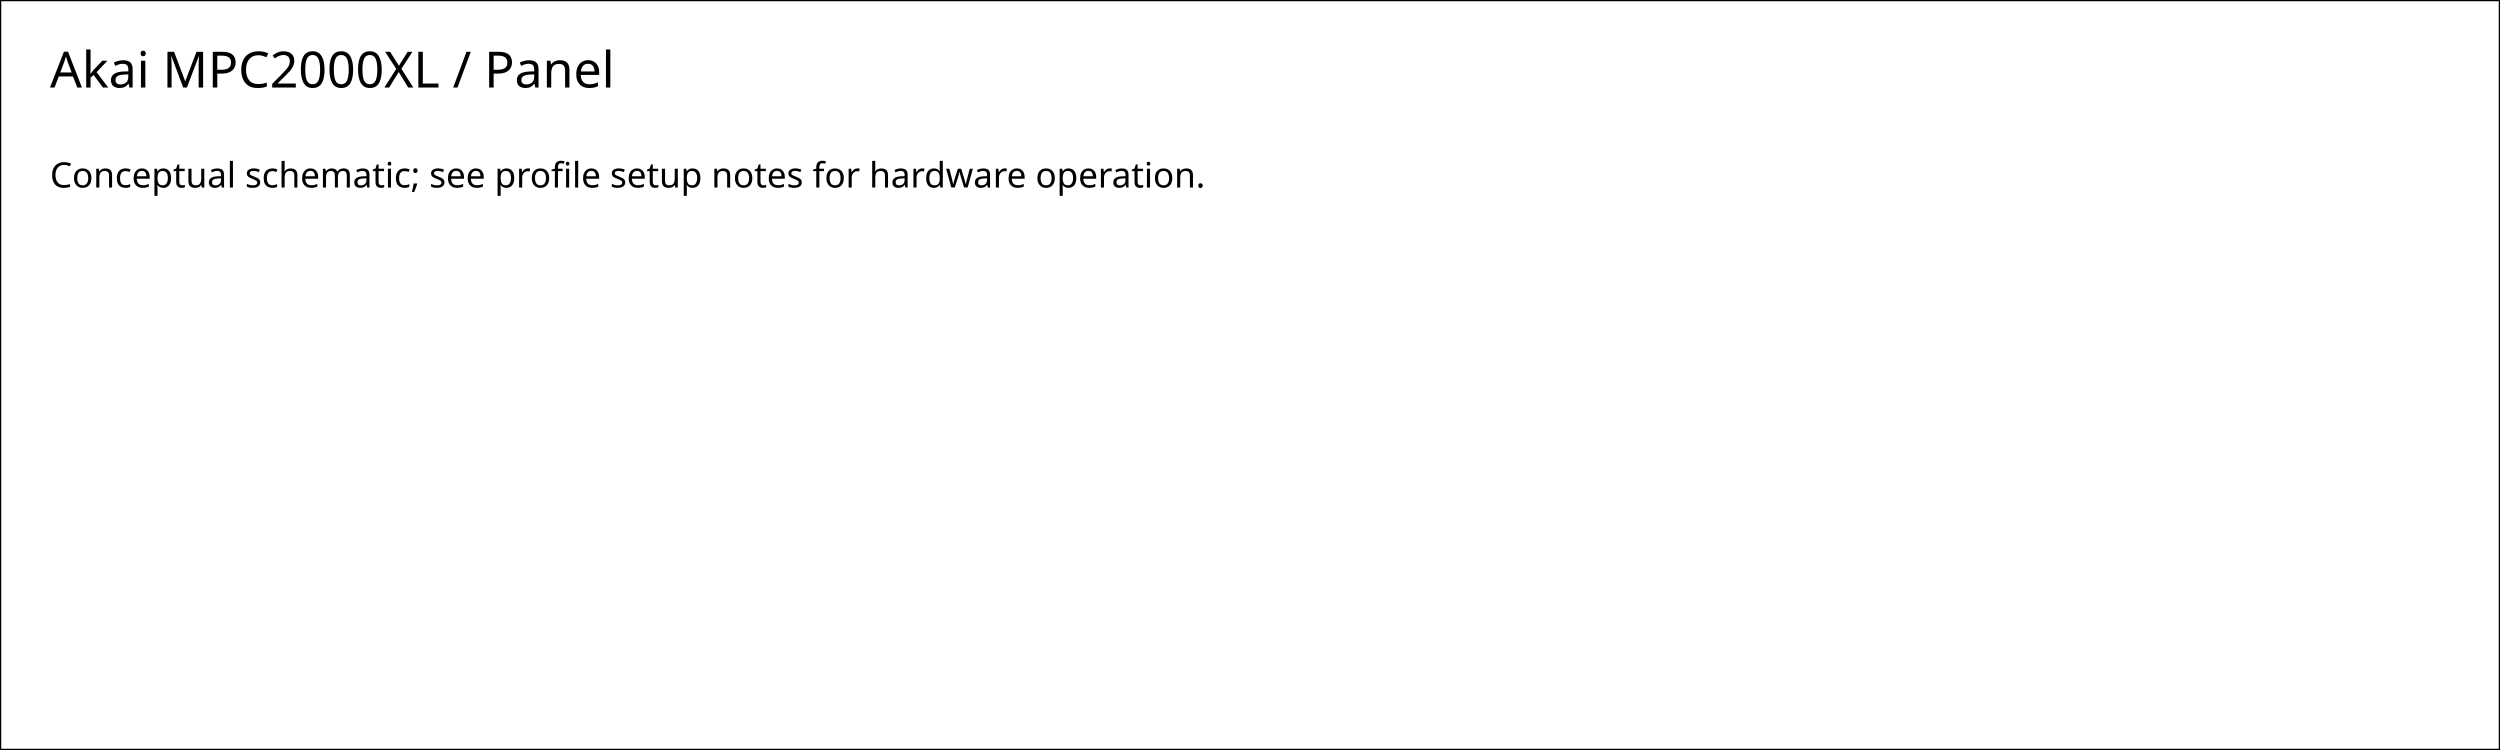
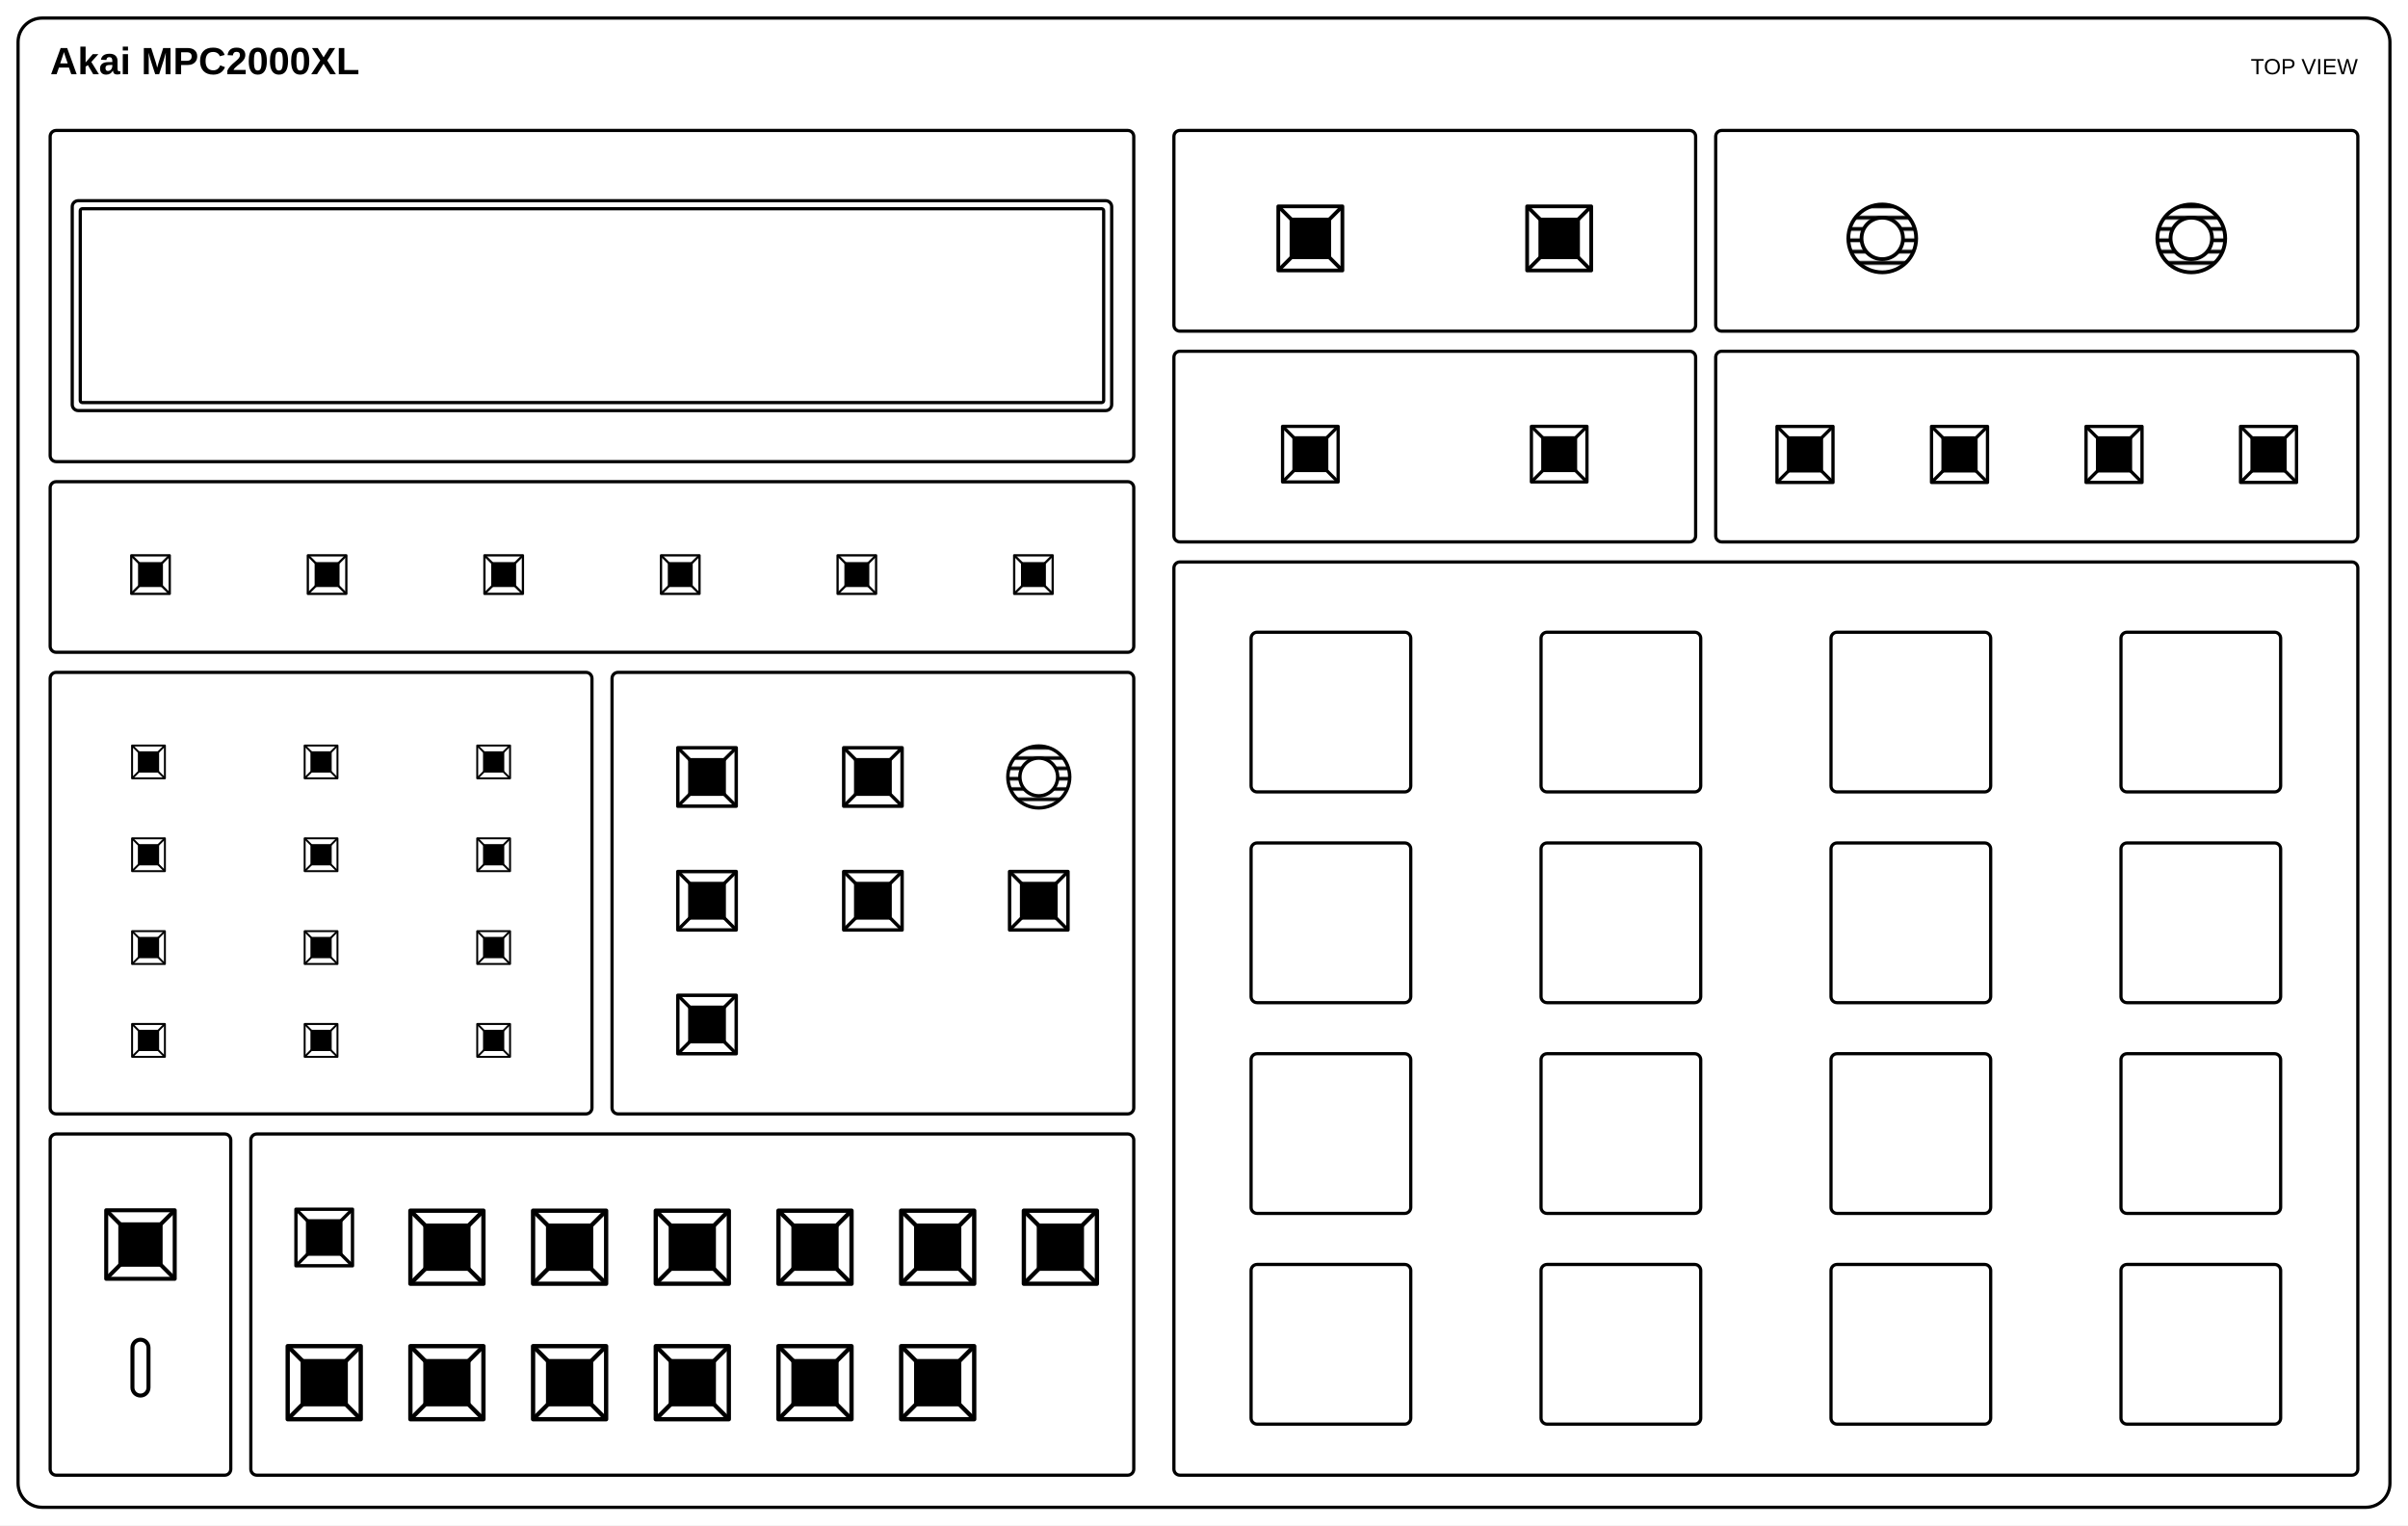
- <svg xmlns="http://www.w3.org/2000/svg" viewBox="0 0 1000 300" role="img" aria-labelledby="title description">
-   <rect width="1000" height="300" fill="#fff" stroke="#000" />
-   <text x="20" y="35" font-family="sans-serif" font-size="20" fill="#000">Akai MPC2000XL / Panel</text>
-   <text x="20" y="75" font-family="sans-serif" font-size="14" fill="#000">Conceptual schematic; see profile setup notes for hardware operation.</text>
+ <svg xmlns="http://www.w3.org/2000/svg" viewBox="0 0 1200 760" role="img" aria-labelledby="title description">
+   <defs>
+     <pattern id="tactile-stripes" width="6" height="6" patternUnits="userSpaceOnUse">
+       <rect width="6" height="6" fill="#fff" />
+       <path d="M0 3H6" stroke="#000" stroke-width="2" />
+     </pattern>
+     <pattern id="tactile-dots" width="8" height="8" patternUnits="userSpaceOnUse">
+       <rect width="8" height="8" fill="#fff" />
+       <circle cx="2" cy="2" r="1.5" fill="#000" />
+       <circle cx="6" cy="6" r="1.5" fill="#000" />
+     </pattern>
+   </defs>
+   <style>text{font-family:Arial,Helvetica,sans-serif;fill:#000;stroke:none}.line{fill:#fff;stroke:#000;stroke-width:1.6;stroke-linejoin:round;stroke-linecap:round}.thin{fill:none;stroke:#000;stroke-width:1;stroke-linejoin:round;stroke-linecap:round}</style>
+   <rect x="0" y="0" width="1200" height="760" fill="#fff" stroke="none" stroke-width="1.6" />
+   <rect x="9" y="9" width="1182" height="742" fill="#fff" stroke="#000" stroke-width="1.6" rx="12" />
+   <text x="25" y="37" fill="#000" font-family="Arial,Helvetica,sans-serif" font-size="19" text-anchor="start" font-weight="bold">Akai MPC2000XL</text>
+   <text x="1175" y="37" fill="#000" font-family="Arial,Helvetica,sans-serif" font-size="11" text-anchor="end">TOP VIEW</text>
+   <rect x="25" y="65" width="540" height="165" fill="#fff" stroke="#000" stroke-width="1.6" rx="3" />
+   <g id="lcd-lcd" data-kind="screen" aria-label="LCD">
+     <rect x="36" y="100" width="518" height="104.57" fill="#fff" stroke="#000" stroke-width="1.6" rx="3" />
+     <rect x="40" y="104" width="510" height="96.57" fill="#fff" stroke="#000" stroke-width="1.6" rx="1" />
+   </g>
+   <rect x="25" y="240" width="540" height="85" fill="#fff" stroke="#000" stroke-width="1.6" rx="3" />
+   <g id="function-keys-f1" data-kind="button" aria-label="F1">
+     <svg data-symbol="button" x="63.715" y="275.000" width="22.570" height="22.570" viewBox="0 0 40 40">
+       <g fill="none" stroke="#000" stroke-width="2" stroke-linejoin="round">
+         <rect x="3" y="3" width="34" height="34" fill="#fff" />
+         <path d="M3 3L10 10M37 3L30 10M3 37L10 30M37 37L30 30" />
+         <rect x="10" y="10" width="20" height="20" fill="#000" />
+       </g>
+     </svg>
+   </g>
+   <g id="function-keys-f2" data-kind="button" aria-label="F2">
+     <svg data-symbol="button" x="151.715" y="275.000" width="22.570" height="22.570" viewBox="0 0 40 40">
+       <g fill="none" stroke="#000" stroke-width="2" stroke-linejoin="round">
+         <rect x="3" y="3" width="34" height="34" fill="#fff" />
+         <path d="M3 3L10 10M37 3L30 10M3 37L10 30M37 37L30 30" />
+         <rect x="10" y="10" width="20" height="20" fill="#000" />
+       </g>
+     </svg>
+   </g>
+   <g id="function-keys-f3" data-kind="button" aria-label="F3">
+     <svg data-symbol="button" x="239.715" y="275.000" width="22.570" height="22.570" viewBox="0 0 40 40">
+       <g fill="none" stroke="#000" stroke-width="2" stroke-linejoin="round">
+         <rect x="3" y="3" width="34" height="34" fill="#fff" />
+         <path d="M3 3L10 10M37 3L30 10M3 37L10 30M37 37L30 30" />
+         <rect x="10" y="10" width="20" height="20" fill="#000" />
+       </g>
+     </svg>
+   </g>
+   <g id="function-keys-f4" data-kind="button" aria-label="F4">
+     <svg data-symbol="button" x="327.715" y="275.000" width="22.570" height="22.570" viewBox="0 0 40 40">
+       <g fill="none" stroke="#000" stroke-width="2" stroke-linejoin="round">
+         <rect x="3" y="3" width="34" height="34" fill="#fff" />
+         <path d="M3 3L10 10M37 3L30 10M3 37L10 30M37 37L30 30" />
+         <rect x="10" y="10" width="20" height="20" fill="#000" />
+       </g>
+     </svg>
+   </g>
+   <g id="function-keys-f5" data-kind="button" aria-label="F5">
+     <svg data-symbol="button" x="415.715" y="275.000" width="22.570" height="22.570" viewBox="0 0 40 40">
+       <g fill="none" stroke="#000" stroke-width="2" stroke-linejoin="round">
+         <rect x="3" y="3" width="34" height="34" fill="#fff" />
+         <path d="M3 3L10 10M37 3L30 10M3 37L10 30M37 37L30 30" />
+         <rect x="10" y="10" width="20" height="20" fill="#000" />
+       </g>
+     </svg>
+   </g>
+   <g id="function-keys-f6" data-kind="button" aria-label="F6">
+     <svg data-symbol="button" x="503.715" y="275.000" width="22.570" height="22.570" viewBox="0 0 40 40">
+       <g fill="none" stroke="#000" stroke-width="2" stroke-linejoin="round">
+         <rect x="3" y="3" width="34" height="34" fill="#fff" />
+         <path d="M3 3L10 10M37 3L30 10M3 37L10 30M37 37L30 30" />
+         <rect x="10" y="10" width="20" height="20" fill="#000" />
+       </g>
+     </svg>
+   </g>
+   <rect x="25" y="335" width="270" height="220" fill="#fff" stroke="#000" stroke-width="1.6" rx="3" />
+   <g id="numeric-mode-7" data-kind="button" aria-label="7">
+     <svg data-symbol="button" x="64.378" y="370.000" width="19.244" height="19.244" viewBox="0 0 40 40">
+       <g fill="none" stroke="#000" stroke-width="2" stroke-linejoin="round">
+         <rect x="3" y="3" width="34" height="34" fill="#fff" />
+         <path d="M3 3L10 10M37 3L30 10M3 37L10 30M37 37L30 30" />
+         <rect x="10" y="10" width="20" height="20" fill="#000" />
+       </g>
+     </svg>
+   </g>
+   <g id="numeric-mode-8" data-kind="button" aria-label="8">
+     <svg data-symbol="button" x="150.378" y="370.000" width="19.244" height="19.244" viewBox="0 0 40 40">
+       <g fill="none" stroke="#000" stroke-width="2" stroke-linejoin="round">
+         <rect x="3" y="3" width="34" height="34" fill="#fff" />
+         <path d="M3 3L10 10M37 3L30 10M3 37L10 30M37 37L30 30" />
+         <rect x="10" y="10" width="20" height="20" fill="#000" />
+       </g>
+     </svg>
+   </g>
+   <g id="numeric-mode-9" data-kind="button" aria-label="9">
+     <svg data-symbol="button" x="236.378" y="370.000" width="19.244" height="19.244" viewBox="0 0 40 40">
+       <g fill="none" stroke="#000" stroke-width="2" stroke-linejoin="round">
+         <rect x="3" y="3" width="34" height="34" fill="#fff" />
+         <path d="M3 3L10 10M37 3L30 10M3 37L10 30M37 37L30 30" />
+         <rect x="10" y="10" width="20" height="20" fill="#000" />
+       </g>
+     </svg>
+   </g>
+   <g id="numeric-mode-4" data-kind="button" aria-label="4">
+     <svg data-symbol="button" x="64.378" y="416.250" width="19.244" height="19.244" viewBox="0 0 40 40">
+       <g fill="none" stroke="#000" stroke-width="2" stroke-linejoin="round">
+         <rect x="3" y="3" width="34" height="34" fill="#fff" />
+         <path d="M3 3L10 10M37 3L30 10M3 37L10 30M37 37L30 30" />
+         <rect x="10" y="10" width="20" height="20" fill="#000" />
+       </g>
+     </svg>
+   </g>
+   <g id="numeric-mode-5" data-kind="button" aria-label="5">
+     <svg data-symbol="button" x="150.378" y="416.250" width="19.244" height="19.244" viewBox="0 0 40 40">
+       <g fill="none" stroke="#000" stroke-width="2" stroke-linejoin="round">
+         <rect x="3" y="3" width="34" height="34" fill="#fff" />
+         <path d="M3 3L10 10M37 3L30 10M3 37L10 30M37 37L30 30" />
+         <rect x="10" y="10" width="20" height="20" fill="#000" />
+       </g>
+     </svg>
+   </g>
+   <g id="numeric-mode-6" data-kind="button" aria-label="6">
+     <svg data-symbol="button" x="236.378" y="416.250" width="19.244" height="19.244" viewBox="0 0 40 40">
+       <g fill="none" stroke="#000" stroke-width="2" stroke-linejoin="round">
+         <rect x="3" y="3" width="34" height="34" fill="#fff" />
+         <path d="M3 3L10 10M37 3L30 10M3 37L10 30M37 37L30 30" />
+         <rect x="10" y="10" width="20" height="20" fill="#000" />
+       </g>
+     </svg>
+   </g>
+   <g id="numeric-mode-1" data-kind="button" aria-label="1">
+     <svg data-symbol="button" x="64.378" y="462.500" width="19.244" height="19.244" viewBox="0 0 40 40">
+       <g fill="none" stroke="#000" stroke-width="2" stroke-linejoin="round">
+         <rect x="3" y="3" width="34" height="34" fill="#fff" />
+         <path d="M3 3L10 10M37 3L30 10M3 37L10 30M37 37L30 30" />
+         <rect x="10" y="10" width="20" height="20" fill="#000" />
+       </g>
+     </svg>
+   </g>
+   <g id="numeric-mode-2" data-kind="button" aria-label="2">
+     <svg data-symbol="button" x="150.378" y="462.500" width="19.244" height="19.244" viewBox="0 0 40 40">
+       <g fill="none" stroke="#000" stroke-width="2" stroke-linejoin="round">
+         <rect x="3" y="3" width="34" height="34" fill="#fff" />
+         <path d="M3 3L10 10M37 3L30 10M3 37L10 30M37 37L30 30" />
+         <rect x="10" y="10" width="20" height="20" fill="#000" />
+       </g>
+     </svg>
+   </g>
+   <g id="numeric-mode-3" data-kind="button" aria-label="3">
+     <svg data-symbol="button" x="236.378" y="462.500" width="19.244" height="19.244" viewBox="0 0 40 40">
+       <g fill="none" stroke="#000" stroke-width="2" stroke-linejoin="round">
+         <rect x="3" y="3" width="34" height="34" fill="#fff" />
+         <path d="M3 3L10 10M37 3L30 10M3 37L10 30M37 37L30 30" />
+         <rect x="10" y="10" width="20" height="20" fill="#000" />
+       </g>
+     </svg>
+   </g>
+   <g id="numeric-mode-0" data-kind="button" aria-label="0">
+     <svg data-symbol="button" x="64.378" y="508.750" width="19.244" height="19.244" viewBox="0 0 40 40">
+       <g fill="none" stroke="#000" stroke-width="2" stroke-linejoin="round">
+         <rect x="3" y="3" width="34" height="34" fill="#fff" />
+         <path d="M3 3L10 10M37 3L30 10M3 37L10 30M37 37L30 30" />
+         <rect x="10" y="10" width="20" height="20" fill="#000" />
+       </g>
+     </svg>
+   </g>
+   <g id="numeric-mode-shift" data-kind="button" aria-label="Shift">
+     <svg data-symbol="button" x="150.378" y="508.750" width="19.244" height="19.244" viewBox="0 0 40 40">
+       <g fill="none" stroke="#000" stroke-width="2" stroke-linejoin="round">
+         <rect x="3" y="3" width="34" height="34" fill="#fff" />
+         <path d="M3 3L10 10M37 3L30 10M3 37L10 30M37 37L30 30" />
+         <rect x="10" y="10" width="20" height="20" fill="#000" />
+       </g>
+     </svg>
+   </g>
+   <g id="numeric-mode-enter" data-kind="button" aria-label="Enter">
+     <svg data-symbol="button" x="236.378" y="508.750" width="19.244" height="19.244" viewBox="0 0 40 40">
+       <g fill="none" stroke="#000" stroke-width="2" stroke-linejoin="round">
+         <rect x="3" y="3" width="34" height="34" fill="#fff" />
+         <path d="M3 3L10 10M37 3L30 10M3 37L10 30M37 37L30 30" />
+         <rect x="10" y="10" width="20" height="20" fill="#000" />
+       </g>
+     </svg>
+   </g>
+   <rect x="305" y="335" width="260" height="220" fill="#fff" stroke="#000" stroke-width="1.6" rx="3" />
+   <g id="data-cursor-main-screen" data-kind="button" aria-label="Main screen">
+     <svg data-symbol="button" x="335.215" y="370.000" width="34.237" height="34.237" viewBox="0 0 40 40">
+       <g fill="none" stroke="#000" stroke-width="2" stroke-linejoin="round">
+         <rect x="3" y="3" width="34" height="34" fill="#fff" />
+         <path d="M3 3L10 10M37 3L30 10M3 37L10 30M37 37L30 30" />
+         <rect x="10" y="10" width="20" height="20" fill="#000" />
+       </g>
+     </svg>
+   </g>
+   <g id="data-cursor-open-window" data-kind="button" aria-label="Open window">
+     <svg data-symbol="button" x="417.882" y="370.000" width="34.237" height="34.237" viewBox="0 0 40 40">
+       <g fill="none" stroke="#000" stroke-width="2" stroke-linejoin="round">
+         <rect x="3" y="3" width="34" height="34" fill="#fff" />
+         <path d="M3 3L10 10M37 3L30 10M3 37L10 30M37 37L30 30" />
+         <rect x="10" y="10" width="20" height="20" fill="#000" />
+       </g>
+     </svg>
+   </g>
+   <g id="data-cursor-data" data-kind="knob" aria-label="Data">
+     <svg data-symbol="knob" x="500.548" y="370.000" width="34.237" height="34.237" viewBox="0 0 40 40">
+       <g fill="none" stroke="#000" stroke-width="2" stroke-linejoin="round">
+         <circle cx="20" cy="20" r="18" fill="url(#tactile-stripes)" />
+         <circle cx="20" cy="20" r="11" fill="#fff" />
+       </g>
+     </svg>
+   </g>
+   <g id="data-cursor-cursor-up" data-kind="button" aria-label="Cursor up">
+     <svg data-symbol="button" x="335.215" y="431.667" width="34.237" height="34.237" viewBox="0 0 40 40">
+       <g fill="none" stroke="#000" stroke-width="2" stroke-linejoin="round">
+         <rect x="3" y="3" width="34" height="34" fill="#fff" />
+         <path d="M3 3L10 10M37 3L30 10M3 37L10 30M37 37L30 30" />
+         <rect x="10" y="10" width="20" height="20" fill="#000" />
+       </g>
+     </svg>
+   </g>
+   <g id="data-cursor-cursor-left" data-kind="button" aria-label="Cursor left">
+     <svg data-symbol="button" x="417.882" y="431.667" width="34.237" height="34.237" viewBox="0 0 40 40">
+       <g fill="none" stroke="#000" stroke-width="2" stroke-linejoin="round">
+         <rect x="3" y="3" width="34" height="34" fill="#fff" />
+         <path d="M3 3L10 10M37 3L30 10M3 37L10 30M37 37L30 30" />
+         <rect x="10" y="10" width="20" height="20" fill="#000" />
+       </g>
+     </svg>
+   </g>
+   <g id="data-cursor-cursor-right" data-kind="button" aria-label="Cursor right">
+     <svg data-symbol="button" x="500.548" y="431.667" width="34.237" height="34.237" viewBox="0 0 40 40">
+       <g fill="none" stroke="#000" stroke-width="2" stroke-linejoin="round">
+         <rect x="3" y="3" width="34" height="34" fill="#fff" />
+         <path d="M3 3L10 10M37 3L30 10M3 37L10 30M37 37L30 30" />
+         <rect x="10" y="10" width="20" height="20" fill="#000" />
+       </g>
+     </svg>
+   </g>
+   <g id="data-cursor-cursor-down" data-kind="button" aria-label="Cursor down">
+     <svg data-symbol="button" x="335.215" y="493.333" width="34.237" height="34.237" viewBox="0 0 40 40">
+       <g fill="none" stroke="#000" stroke-width="2" stroke-linejoin="round">
+         <rect x="3" y="3" width="34" height="34" fill="#fff" />
+         <path d="M3 3L10 10M37 3L30 10M3 37L10 30M37 37L30 30" />
+         <rect x="10" y="10" width="20" height="20" fill="#000" />
+       </g>
+     </svg>
+   </g>
+   <rect x="25" y="565" width="90" height="170" fill="#fff" stroke="#000" stroke-width="1.6" rx="3" />
+   <g id="note-variation-after" data-kind="button" aria-label="After">
+     <svg data-symbol="button" x="49.920" y="600.000" width="40.160" height="40.160" viewBox="0 0 40 40">
+       <g fill="none" stroke="#000" stroke-width="2" stroke-linejoin="round">
+         <rect x="3" y="3" width="34" height="34" fill="#fff" />
+         <path d="M3 3L10 10M37 3L30 10M3 37L10 30M37 37L30 30" />
+         <rect x="10" y="10" width="20" height="20" fill="#000" />
+       </g>
+     </svg>
+   </g>
+   <g id="note-variation-note-variation" data-kind="fader" aria-label="Note variation">
+     <rect data-symbol="fader" x="66.000" y="667.500" width="8.000" height="27.821" rx="4.000" fill="#fff" stroke="#000" stroke-width="2" />
+   </g>
+   <rect x="125" y="565" width="440" height="170" fill="#fff" stroke="#000" stroke-width="1.6" rx="3" />
+   <g id="sequence-transport-tap-tempo-note-repeat" data-kind="button" aria-label="Tap tempo / Note repeat">
+     <svg data-symbol="button" x="144.994" y="600.000" width="33.154" height="33.154" viewBox="0 0 40 40">
+       <g fill="none" stroke="#000" stroke-width="2" stroke-linejoin="round">
+         <rect x="3" y="3" width="34" height="34" fill="#fff" />
+         <path d="M3 3L10 10M37 3L30 10M3 37L10 30M37 37L30 30" />
+         <rect x="10" y="10" width="20" height="20" fill="#000" />
+       </g>
+     </svg>
+   </g>
+   <g id="sequence-transport-undo-seq" data-kind="button" aria-label="Undo seq">
+     <svg data-symbol="button" x="201.301" y="600.000" width="42.827" height="42.827" viewBox="0 0 40 40">
+       <g fill="none" stroke="#000" stroke-width="2" stroke-linejoin="round">
+         <rect x="3" y="3" width="34" height="34" fill="#fff" />
+         <path d="M3 3L10 10M37 3L30 10M3 37L10 30M37 37L30 30" />
+         <rect x="10" y="10" width="20" height="20" fill="#000" />
+       </g>
+     </svg>
+   </g>
+   <g id="sequence-transport-erase" data-kind="button" aria-label="Erase">
+     <svg data-symbol="button" x="262.444" y="600.000" width="42.827" height="42.827" viewBox="0 0 40 40">
+       <g fill="none" stroke="#000" stroke-width="2" stroke-linejoin="round">
+         <rect x="3" y="3" width="34" height="34" fill="#fff" />
+         <path d="M3 3L10 10M37 3L30 10M3 37L10 30M37 37L30 30" />
+         <rect x="10" y="10" width="20" height="20" fill="#000" />
+       </g>
+     </svg>
+   </g>
+   <g id="sequence-transport-step" data-kind="button" aria-label="Step &lt;">
+     <svg data-symbol="button" x="323.586" y="600.000" width="42.827" height="42.827" viewBox="0 0 40 40">
+       <g fill="none" stroke="#000" stroke-width="2" stroke-linejoin="round">
+         <rect x="3" y="3" width="34" height="34" fill="#fff" />
+         <path d="M3 3L10 10M37 3L30 10M3 37L10 30M37 37L30 30" />
+         <rect x="10" y="10" width="20" height="20" fill="#000" />
+       </g>
+     </svg>
+   </g>
+   <g id="sequence-transport-step-2" data-kind="button" aria-label="Step &gt;">
+     <svg data-symbol="button" x="384.729" y="600.000" width="42.827" height="42.827" viewBox="0 0 40 40">
+       <g fill="none" stroke="#000" stroke-width="2" stroke-linejoin="round">
+         <rect x="3" y="3" width="34" height="34" fill="#fff" />
+         <path d="M3 3L10 10M37 3L30 10M3 37L10 30M37 37L30 30" />
+         <rect x="10" y="10" width="20" height="20" fill="#000" />
+       </g>
+     </svg>
+   </g>
+   <g id="sequence-transport-go-to" data-kind="button" aria-label="Go to">
+     <svg data-symbol="button" x="445.872" y="600.000" width="42.827" height="42.827" viewBox="0 0 40 40">
+       <g fill="none" stroke="#000" stroke-width="2" stroke-linejoin="round">
+         <rect x="3" y="3" width="34" height="34" fill="#fff" />
+         <path d="M3 3L10 10M37 3L30 10M3 37L10 30M37 37L30 30" />
+         <rect x="10" y="10" width="20" height="20" fill="#000" />
+       </g>
+     </svg>
+   </g>
+   <g id="sequence-transport-bar" data-kind="button" aria-label="Bar &lt;&lt;">
+     <svg data-symbol="button" x="507.015" y="600.000" width="42.827" height="42.827" viewBox="0 0 40 40">
+       <g fill="none" stroke="#000" stroke-width="2" stroke-linejoin="round">
+         <rect x="3" y="3" width="34" height="34" fill="#fff" />
+         <path d="M3 3L10 10M37 3L30 10M3 37L10 30M37 37L30 30" />
+         <rect x="10" y="10" width="20" height="20" fill="#000" />
+       </g>
+     </svg>
+   </g>
+   <g id="sequence-transport-bar-2" data-kind="button" aria-label="Bar &gt;&gt;">
+     <svg data-symbol="button" x="140.158" y="667.500" width="42.827" height="42.827" viewBox="0 0 40 40">
+       <g fill="none" stroke="#000" stroke-width="2" stroke-linejoin="round">
+         <rect x="3" y="3" width="34" height="34" fill="#fff" />
+         <path d="M3 3L10 10M37 3L30 10M3 37L10 30M37 37L30 30" />
+         <rect x="10" y="10" width="20" height="20" fill="#000" />
+       </g>
+     </svg>
+   </g>
+   <g id="sequence-transport-rec" data-kind="button" aria-label="Rec">
+     <svg data-symbol="button" x="201.301" y="667.500" width="42.827" height="42.827" viewBox="0 0 40 40">
+       <g fill="none" stroke="#000" stroke-width="2" stroke-linejoin="round">
+         <rect x="3" y="3" width="34" height="34" fill="#fff" />
+         <path d="M3 3L10 10M37 3L30 10M3 37L10 30M37 37L30 30" />
+         <rect x="10" y="10" width="20" height="20" fill="#000" />
+       </g>
+     </svg>
+   </g>
+   <g id="sequence-transport-over-dub" data-kind="button" aria-label="Over dub">
+     <svg data-symbol="button" x="262.444" y="667.500" width="42.827" height="42.827" viewBox="0 0 40 40">
+       <g fill="none" stroke="#000" stroke-width="2" stroke-linejoin="round">
+         <rect x="3" y="3" width="34" height="34" fill="#fff" />
+         <path d="M3 3L10 10M37 3L30 10M3 37L10 30M37 37L30 30" />
+         <rect x="10" y="10" width="20" height="20" fill="#000" />
+       </g>
+     </svg>
+   </g>
+   <g id="sequence-transport-stop" data-kind="button" aria-label="Stop">
+     <svg data-symbol="button" x="323.586" y="667.500" width="42.827" height="42.827" viewBox="0 0 40 40">
+       <g fill="none" stroke="#000" stroke-width="2" stroke-linejoin="round">
+         <rect x="3" y="3" width="34" height="34" fill="#fff" />
+         <path d="M3 3L10 10M37 3L30 10M3 37L10 30M37 37L30 30" />
+         <rect x="10" y="10" width="20" height="20" fill="#000" />
+       </g>
+     </svg>
+   </g>
+   <g id="sequence-transport-play" data-kind="button" aria-label="Play">
+     <svg data-symbol="button" x="384.729" y="667.500" width="42.827" height="42.827" viewBox="0 0 40 40">
+       <g fill="none" stroke="#000" stroke-width="2" stroke-linejoin="round">
+         <rect x="3" y="3" width="34" height="34" fill="#fff" />
+         <path d="M3 3L10 10M37 3L30 10M3 37L10 30M37 37L30 30" />
+         <rect x="10" y="10" width="20" height="20" fill="#000" />
+       </g>
+     </svg>
+   </g>
+   <g id="sequence-transport-play-start" data-kind="button" aria-label="Play start">
+     <svg data-symbol="button" x="445.872" y="667.500" width="42.827" height="42.827" viewBox="0 0 40 40">
+       <g fill="none" stroke="#000" stroke-width="2" stroke-linejoin="round">
+         <rect x="3" y="3" width="34" height="34" fill="#fff" />
+         <path d="M3 3L10 10M37 3L30 10M3 37L10 30M37 37L30 30" />
+         <rect x="10" y="10" width="20" height="20" fill="#000" />
+       </g>
+     </svg>
+   </g>
+   <rect x="585" y="65" width="260" height="100" fill="#fff" stroke="#000" stroke-width="1.6" rx="3" />
+   <g id="levels-full-level" data-kind="button" aria-label="Full level">
+     <svg data-symbol="button" x="634.215" y="100.000" width="37.570" height="37.570" viewBox="0 0 40 40">
+       <g fill="none" stroke="#000" stroke-width="2" stroke-linejoin="round">
+         <rect x="3" y="3" width="34" height="34" fill="#fff" />
+         <path d="M3 3L10 10M37 3L30 10M3 37L10 30M37 37L30 30" />
+         <rect x="10" y="10" width="20" height="20" fill="#000" />
+       </g>
+     </svg>
+   </g>
+   <g id="levels-16-levels" data-kind="button" aria-label="16 levels">
+     <svg data-symbol="button" x="758.215" y="100.000" width="37.570" height="37.570" viewBox="0 0 40 40">
+       <g fill="none" stroke="#000" stroke-width="2" stroke-linejoin="round">
+         <rect x="3" y="3" width="34" height="34" fill="#fff" />
+         <path d="M3 3L10 10M37 3L30 10M3 37L10 30M37 37L30 30" />
+         <rect x="10" y="10" width="20" height="20" fill="#000" />
+       </g>
+     </svg>
+   </g>
+   <rect x="855" y="65" width="320" height="100" fill="#fff" stroke="#000" stroke-width="1.6" rx="3" />
+   <g id="gain-volume-rec-gain" data-kind="knob" aria-label="Rec gain">
+     <svg data-symbol="knob" x="919.215" y="100.000" width="37.570" height="37.570" viewBox="0 0 40 40">
+       <g fill="none" stroke="#000" stroke-width="2" stroke-linejoin="round">
+         <circle cx="20" cy="20" r="18" fill="url(#tactile-stripes)" />
+         <circle cx="20" cy="20" r="11" fill="#fff" />
+       </g>
+     </svg>
+   </g>
+   <g id="gain-volume-main-volume" data-kind="knob" aria-label="Main volume">
+     <svg data-symbol="knob" x="1073.215" y="100.000" width="37.570" height="37.570" viewBox="0 0 40 40">
+       <g fill="none" stroke="#000" stroke-width="2" stroke-linejoin="round">
+         <circle cx="20" cy="20" r="18" fill="url(#tactile-stripes)" />
+         <circle cx="20" cy="20" r="11" fill="#fff" />
+       </g>
+     </svg>
+   </g>
+   <rect x="585" y="175" width="260" height="95" fill="#fff" stroke="#000" stroke-width="1.6" rx="3" />
+   <g id="sequence-mode-next-seq" data-kind="button" aria-label="Next seq">
+     <svg data-symbol="button" x="636.715" y="210.000" width="32.570" height="32.570" viewBox="0 0 40 40">
+       <g fill="none" stroke="#000" stroke-width="2" stroke-linejoin="round">
+         <rect x="3" y="3" width="34" height="34" fill="#fff" />
+         <path d="M3 3L10 10M37 3L30 10M3 37L10 30M37 37L30 30" />
+         <rect x="10" y="10" width="20" height="20" fill="#000" />
+       </g>
+     </svg>
+   </g>
+   <g id="sequence-mode-track-mute" data-kind="button" aria-label="Track mute">
+     <svg data-symbol="button" x="760.715" y="210.000" width="32.570" height="32.570" viewBox="0 0 40 40">
+       <g fill="none" stroke="#000" stroke-width="2" stroke-linejoin="round">
+         <rect x="3" y="3" width="34" height="34" fill="#fff" />
+         <path d="M3 3L10 10M37 3L30 10M3 37L10 30M37 37L30 30" />
+         <rect x="10" y="10" width="20" height="20" fill="#000" />
+       </g>
+     </svg>
+   </g>
+   <rect x="855" y="175" width="320" height="95" fill="#fff" stroke="#000" stroke-width="1.6" rx="3" />
+   <g id="pad-bank-a" data-kind="button" aria-label="A">
+     <svg data-symbol="button" x="883.091" y="210.000" width="32.819" height="32.819" viewBox="0 0 40 40">
+       <g fill="none" stroke="#000" stroke-width="2" stroke-linejoin="round">
+         <rect x="3" y="3" width="34" height="34" fill="#fff" />
+         <path d="M3 3L10 10M37 3L30 10M3 37L10 30M37 37L30 30" />
+         <rect x="10" y="10" width="20" height="20" fill="#000" />
+       </g>
+     </svg>
+   </g>
+   <g id="pad-bank-b" data-kind="button" aria-label="B">
+     <svg data-symbol="button" x="960.091" y="210.000" width="32.819" height="32.819" viewBox="0 0 40 40">
+       <g fill="none" stroke="#000" stroke-width="2" stroke-linejoin="round">
+         <rect x="3" y="3" width="34" height="34" fill="#fff" />
+         <path d="M3 3L10 10M37 3L30 10M3 37L10 30M37 37L30 30" />
+         <rect x="10" y="10" width="20" height="20" fill="#000" />
+       </g>
+     </svg>
+   </g>
+   <g id="pad-bank-c" data-kind="button" aria-label="C">
+     <svg data-symbol="button" x="1037.091" y="210.000" width="32.819" height="32.819" viewBox="0 0 40 40">
+       <g fill="none" stroke="#000" stroke-width="2" stroke-linejoin="round">
+         <rect x="3" y="3" width="34" height="34" fill="#fff" />
+         <path d="M3 3L10 10M37 3L30 10M3 37L10 30M37 37L30 30" />
+         <rect x="10" y="10" width="20" height="20" fill="#000" />
+       </g>
+     </svg>
+   </g>
+   <g id="pad-bank-d" data-kind="button" aria-label="D">
+     <svg data-symbol="button" x="1114.091" y="210.000" width="32.819" height="32.819" viewBox="0 0 40 40">
+       <g fill="none" stroke="#000" stroke-width="2" stroke-linejoin="round">
+         <rect x="3" y="3" width="34" height="34" fill="#fff" />
+         <path d="M3 3L10 10M37 3L30 10M3 37L10 30M37 37L30 30" />
+         <rect x="10" y="10" width="20" height="20" fill="#000" />
+       </g>
+     </svg>
+   </g>
+   <rect x="585" y="280" width="590" height="455" fill="#fff" stroke="#000" stroke-width="1.6" rx="3" />
+   <g id="pads-pad-13" data-kind="pad" aria-label="Pad 13">
+     <rect x="623.465" y="315" width="79.57" height="79.57" fill="#fff" stroke="#000" stroke-width="1.6" rx="3" />
+   </g>
+   <g id="pads-pad-14" data-kind="pad" aria-label="Pad 14">
+     <rect x="767.965" y="315" width="79.57" height="79.57" fill="#fff" stroke="#000" stroke-width="1.6" rx="3" />
+   </g>
+   <g id="pads-pad-15" data-kind="pad" aria-label="Pad 15">
+     <rect x="912.465" y="315" width="79.57" height="79.57" fill="#fff" stroke="#000" stroke-width="1.6" rx="3" />
+   </g>
+   <g id="pads-pad-16" data-kind="pad" aria-label="Pad 16">
+     <rect x="1056.965" y="315" width="79.57" height="79.57" fill="#fff" stroke="#000" stroke-width="1.6" rx="3" />
+   </g>
+   <g id="pads-pad-9" data-kind="pad" aria-label="Pad 9">
+     <rect x="623.465" y="420" width="79.57" height="79.57" fill="#fff" stroke="#000" stroke-width="1.6" rx="3" />
+   </g>
+   <g id="pads-pad-10" data-kind="pad" aria-label="Pad 10">
+     <rect x="767.965" y="420" width="79.57" height="79.57" fill="#fff" stroke="#000" stroke-width="1.6" rx="3" />
+   </g>
+   <g id="pads-pad-11" data-kind="pad" aria-label="Pad 11">
+     <rect x="912.465" y="420" width="79.57" height="79.57" fill="#fff" stroke="#000" stroke-width="1.6" rx="3" />
+   </g>
+   <g id="pads-pad-12" data-kind="pad" aria-label="Pad 12">
+     <rect x="1056.965" y="420" width="79.57" height="79.57" fill="#fff" stroke="#000" stroke-width="1.6" rx="3" />
+   </g>
+   <g id="pads-pad-5" data-kind="pad" aria-label="Pad 5">
+     <rect x="623.465" y="525" width="79.57" height="79.57" fill="#fff" stroke="#000" stroke-width="1.6" rx="3" />
+   </g>
+   <g id="pads-pad-6" data-kind="pad" aria-label="Pad 6">
+     <rect x="767.965" y="525" width="79.57" height="79.57" fill="#fff" stroke="#000" stroke-width="1.6" rx="3" />
+   </g>
+   <g id="pads-pad-7" data-kind="pad" aria-label="Pad 7">
+     <rect x="912.465" y="525" width="79.57" height="79.57" fill="#fff" stroke="#000" stroke-width="1.6" rx="3" />
+   </g>
+   <g id="pads-pad-8" data-kind="pad" aria-label="Pad 8">
+     <rect x="1056.965" y="525" width="79.57" height="79.57" fill="#fff" stroke="#000" stroke-width="1.6" rx="3" />
+   </g>
+   <g id="pads-pad-1" data-kind="pad" aria-label="Pad 1">
+     <rect x="623.465" y="630" width="79.57" height="79.57" fill="#fff" stroke="#000" stroke-width="1.6" rx="3" />
+   </g>
+   <g id="pads-pad-2" data-kind="pad" aria-label="Pad 2">
+     <rect x="767.965" y="630" width="79.57" height="79.57" fill="#fff" stroke="#000" stroke-width="1.6" rx="3" />
+   </g>
+   <g id="pads-pad-3" data-kind="pad" aria-label="Pad 3">
+     <rect x="912.465" y="630" width="79.57" height="79.57" fill="#fff" stroke="#000" stroke-width="1.6" rx="3" />
+   </g>
+   <g id="pads-pad-4" data-kind="pad" aria-label="Pad 4">
+     <rect x="1056.965" y="630" width="79.57" height="79.57" fill="#fff" stroke="#000" stroke-width="1.6" rx="3" />
+   </g>
</svg>
